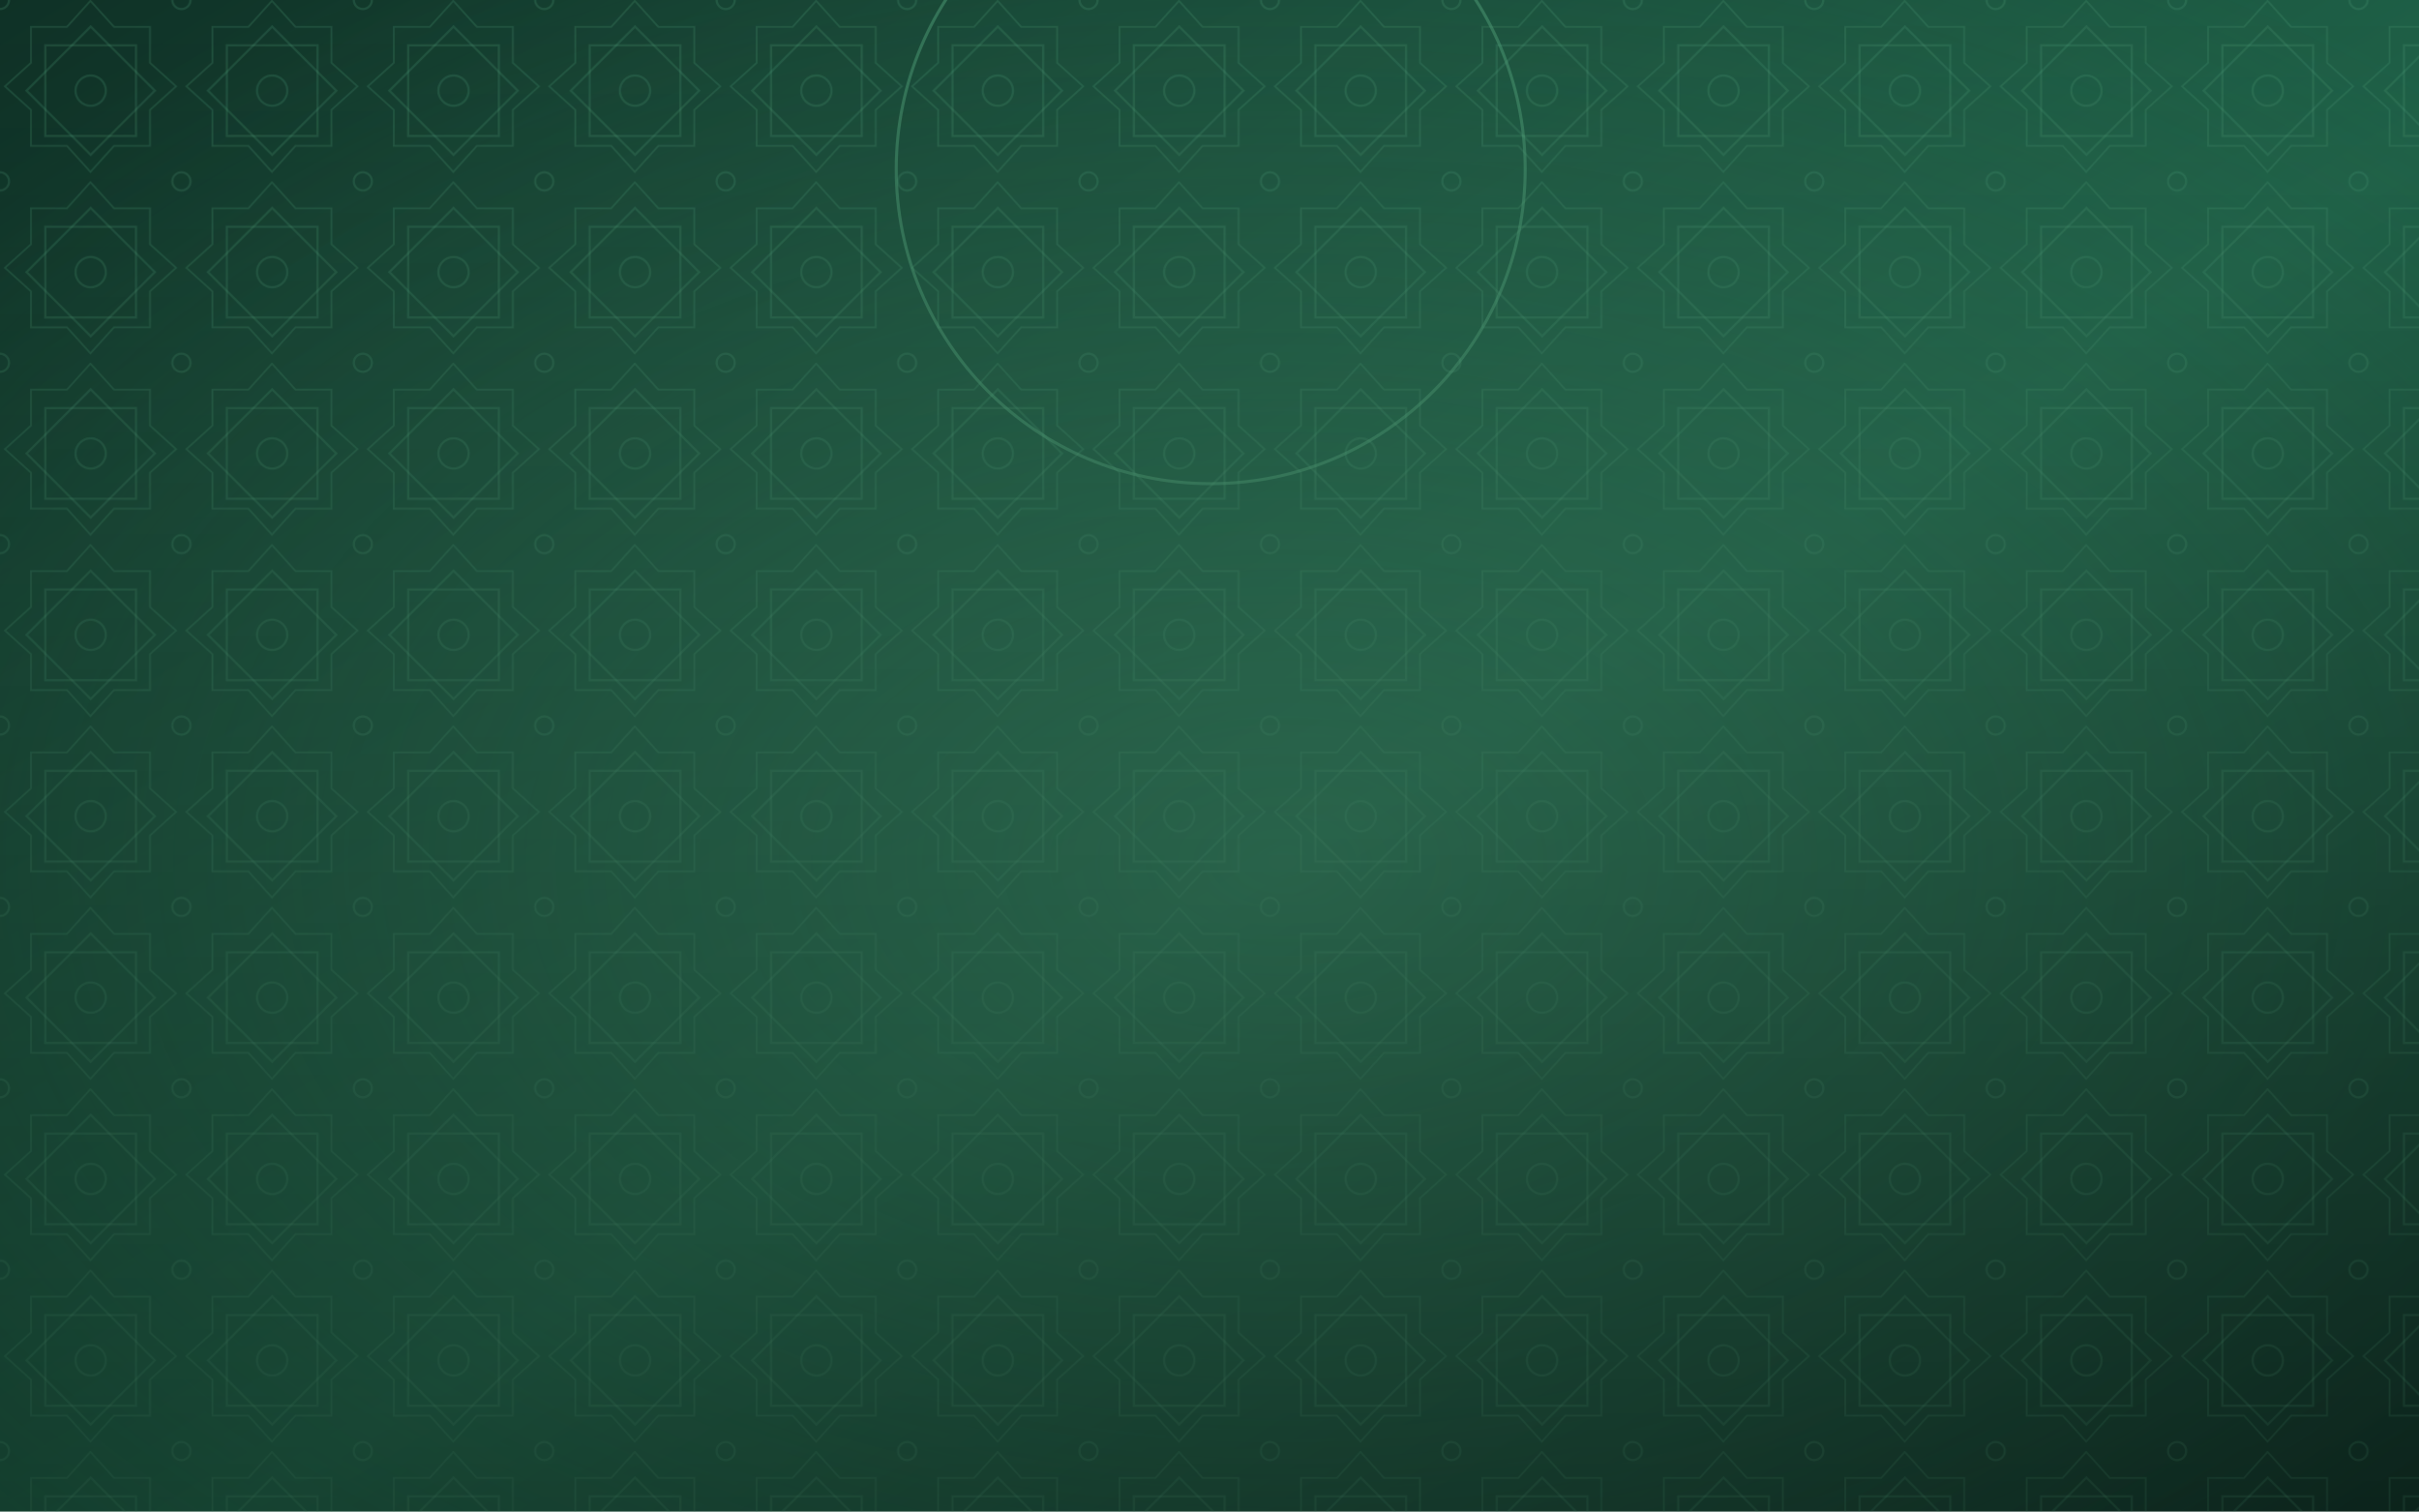
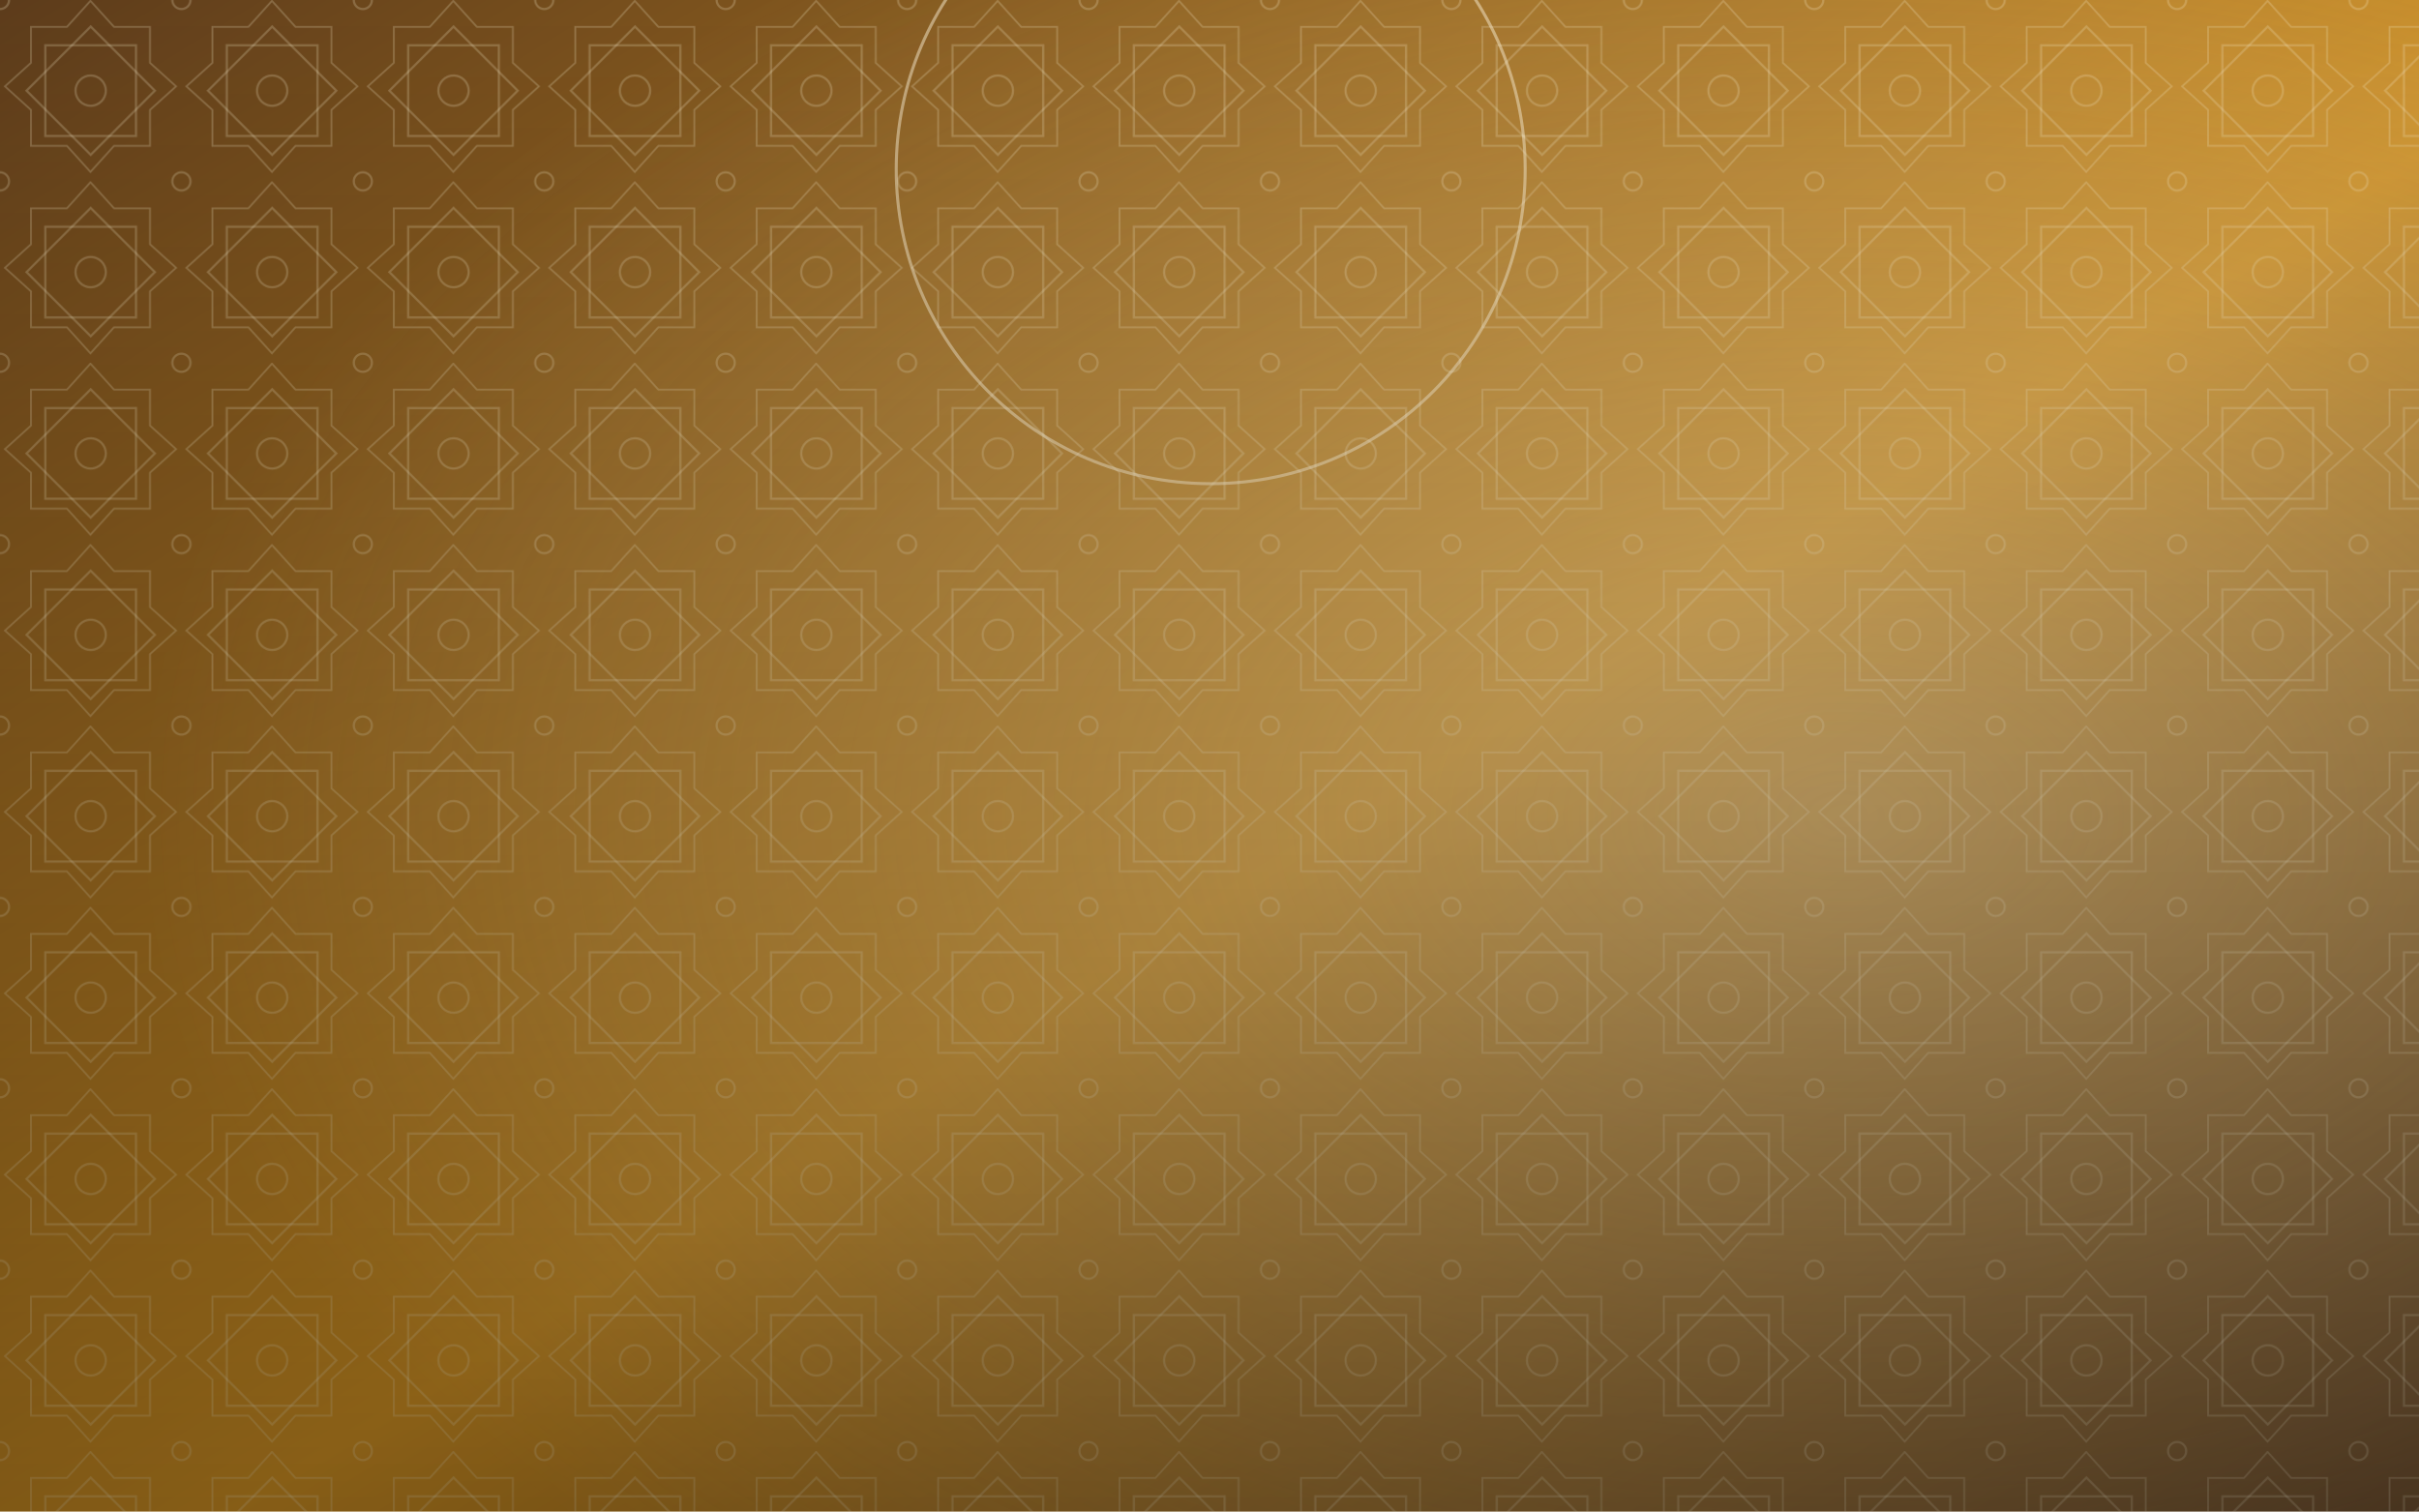
<svg xmlns="http://www.w3.org/2000/svg" width="1600" height="1000" viewBox="0 0 1600 1000" role="img">
  <defs>
    <linearGradient id="g" x1="0" y1="0" x2="1" y2="1">
-       <stop offset="0%" stop-color="#0f3126" />
-       <stop offset="55%" stop-color="#1f6349" />
-       <stop offset="100%" stop-color="#0f3126" />
+       <stop offset="0%" stop-color="#5c3b1b" />
+       <stop offset="55%" stop-color="#ce8f22" />
+       <stop offset="100%" stop-color="#5c3b1b" />
    </linearGradient>
-     <radialGradient id="glow" cx="53%" cy="57%" r="70%">
-       <stop offset="0%" stop-color="#4e9c77" stop-opacity="0.42" />
-       <stop offset="100%" stop-color="#4e9c77" stop-opacity="0" />
+     <radialGradient id="glow" cx="76%" cy="54%" r="70%">
+       <stop offset="0%" stop-color="#f9edd0" stop-opacity="0.42" />
+       <stop offset="100%" stop-color="#f9edd0" stop-opacity="0" />
    </radialGradient>
    <pattern id="p" width="120" height="120" patternUnits="userSpaceOnUse" patternTransform="rotate(0)">
-       <g fill="none" stroke="#4e9c77" stroke-opacity="0.22" stroke-width="1.5">
+       <g fill="none" stroke="#f9edd0" stroke-opacity="0.22" stroke-width="1.5">
        <path d="M60 6 L79 27 L108 27 L108 56 L129 75 L108 94 L108 123 L79 123 L60 144 L41 123 L12 123 L12 94 L-9 75 L12 56 L12 27 L41 27 Z" transform="translate(0,-15) scale(0.82) translate(13,13)" />
        <rect x="30" y="30" width="60" height="60" transform="rotate(45 60 60)" />
        <rect x="30" y="30" width="60" height="60" />
        <circle cx="60" cy="60" r="10" />
        <circle cx="0" cy="0" r="6" />
        <circle cx="120" cy="0" r="6" />
        <circle cx="0" cy="120" r="6" />
        <circle cx="120" cy="120" r="6" />
      </g>
    </pattern>
    <linearGradient id="fade" x1="0" y1="0" x2="0" y2="1">
      <stop offset="0%" stop-color="#000" stop-opacity="0" />
      <stop offset="100%" stop-color="#000" stop-opacity="0.35" />
    </linearGradient>
  </defs>
  <rect width="1600" height="1000" fill="url(#g)" />
  <rect width="1600" height="1000" fill="url(#p)" />
  <rect width="1600" height="1000" fill="url(#glow)" />
-   <g fill="none" stroke="#4e9c77" stroke-opacity="0.5" stroke-width="2">
+   <g fill="none" stroke="#f9edd0" stroke-opacity="0.5" stroke-width="2">
    <path d="M800 320              a 208 208 0 1 1 1.6 0 Z" />
  </g>
  <rect width="1600" height="1000" fill="url(#fade)" />
</svg>
